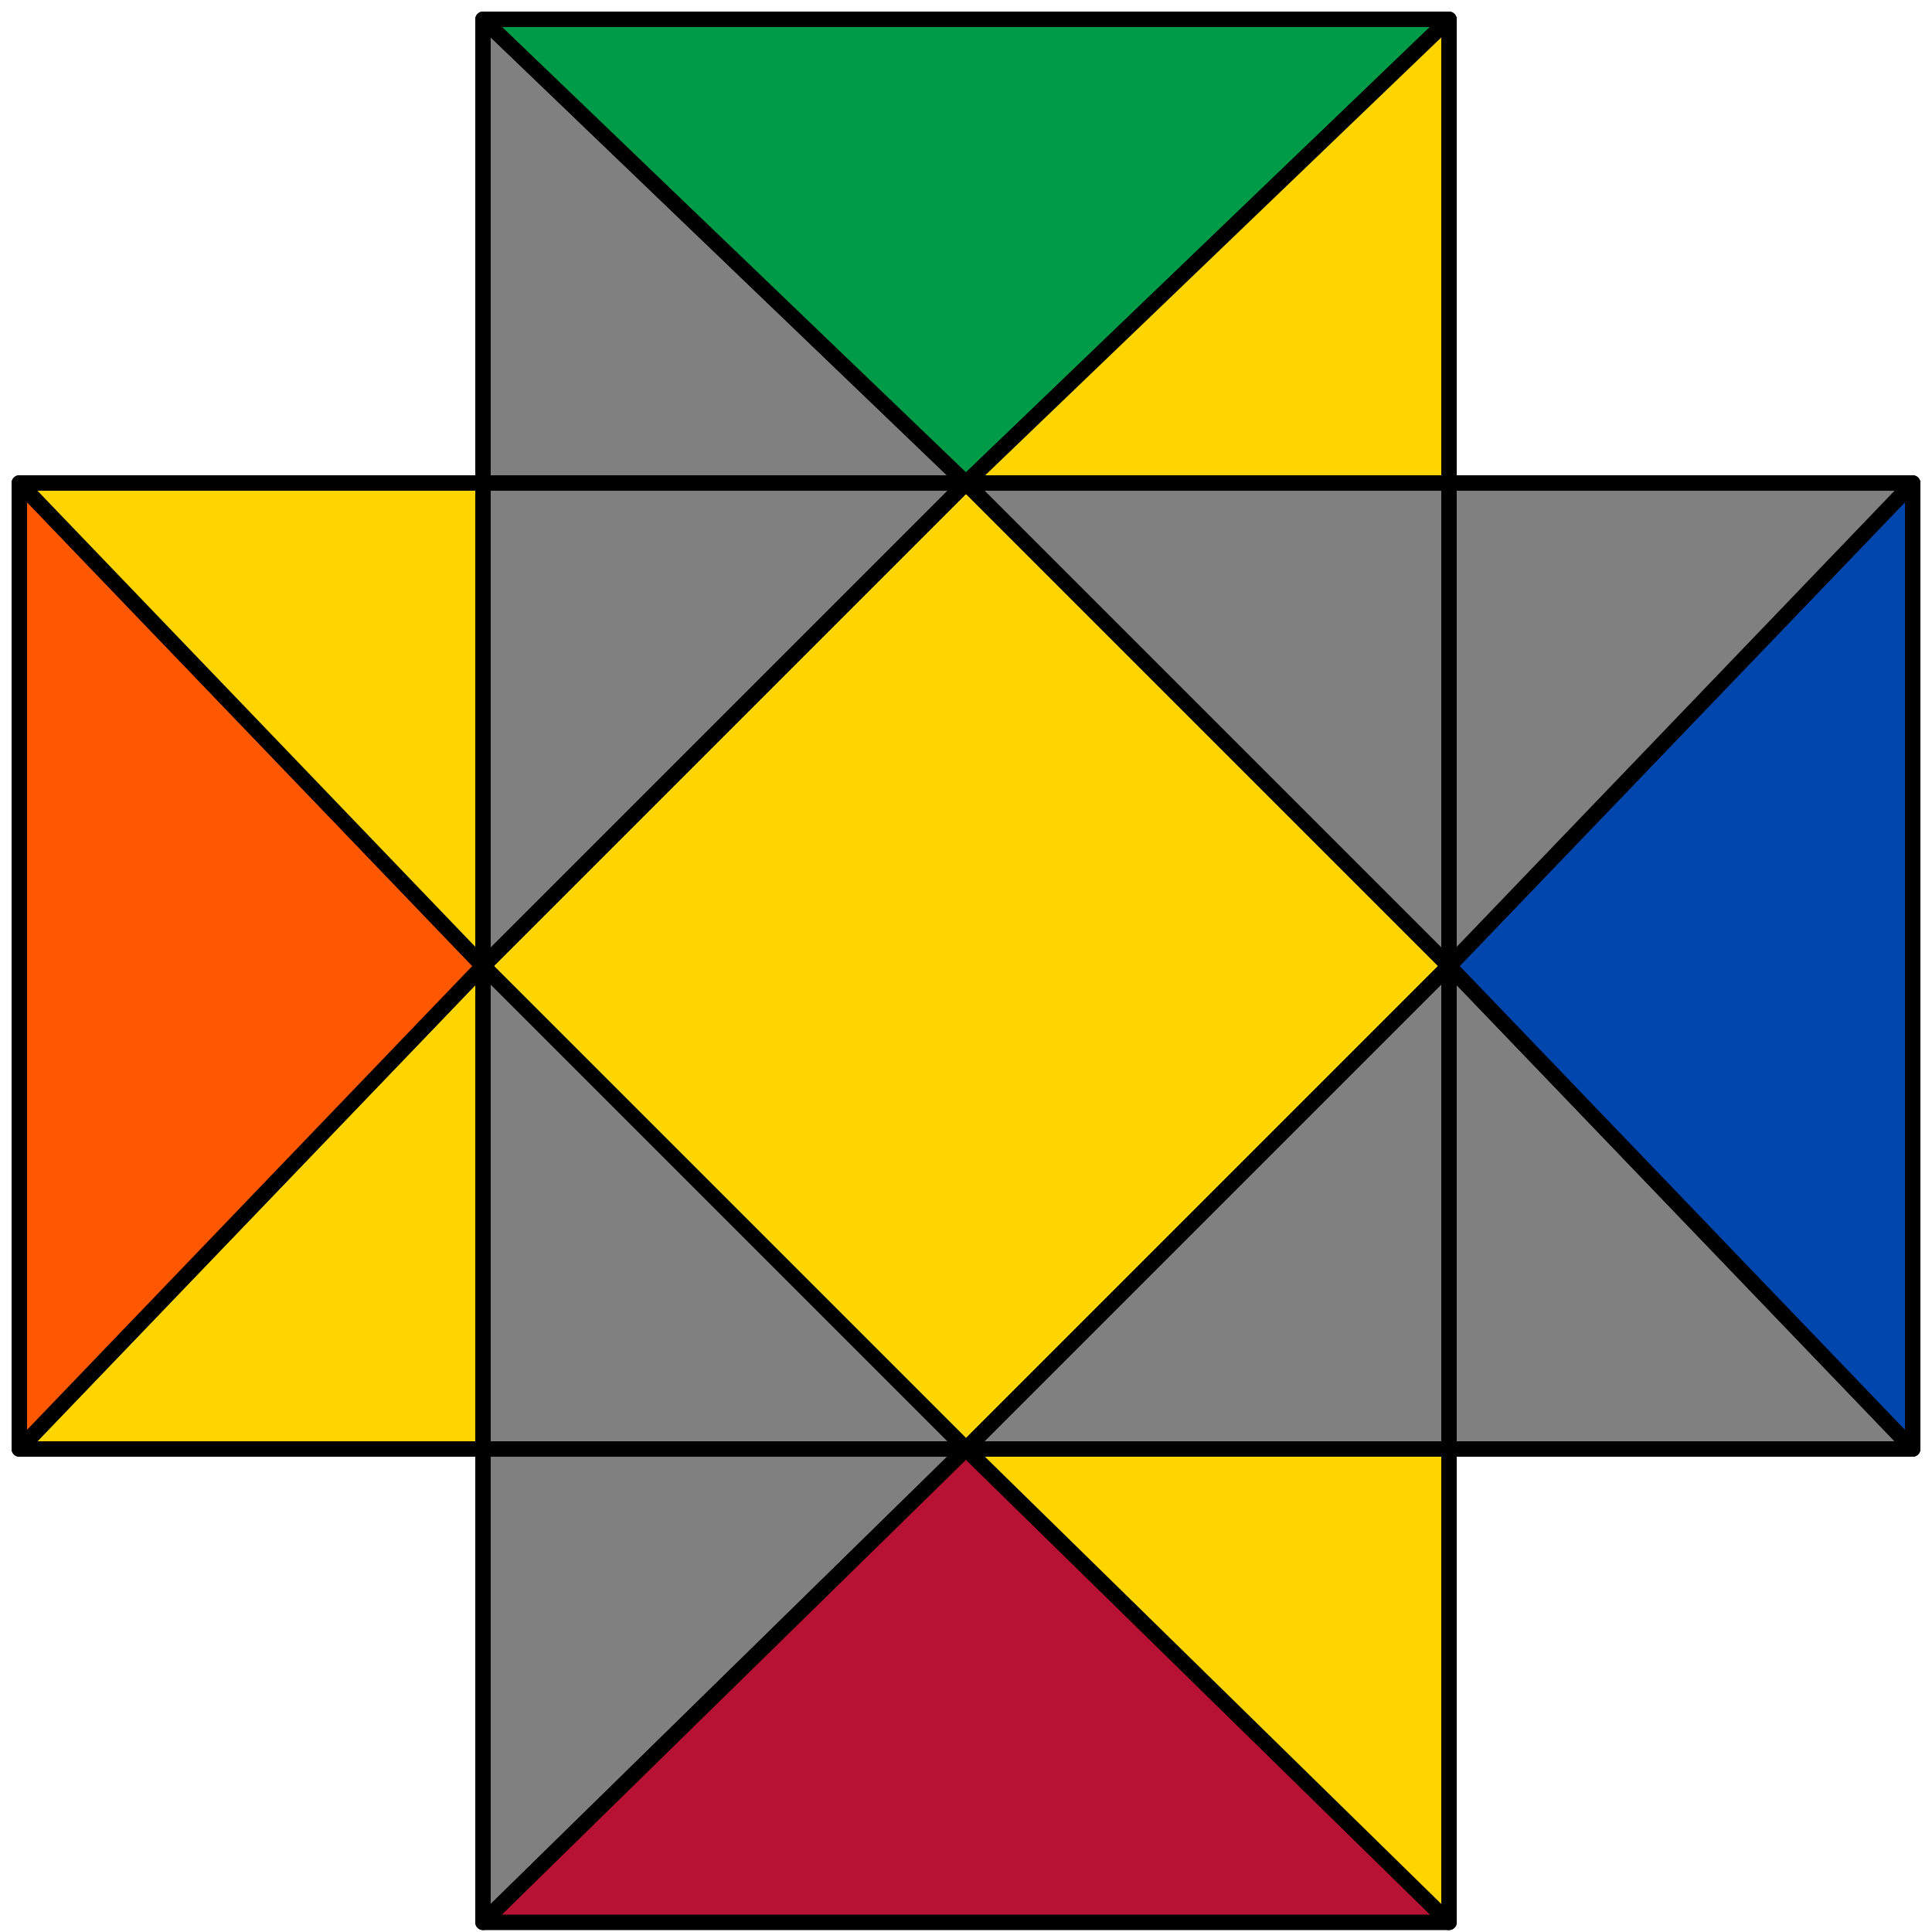
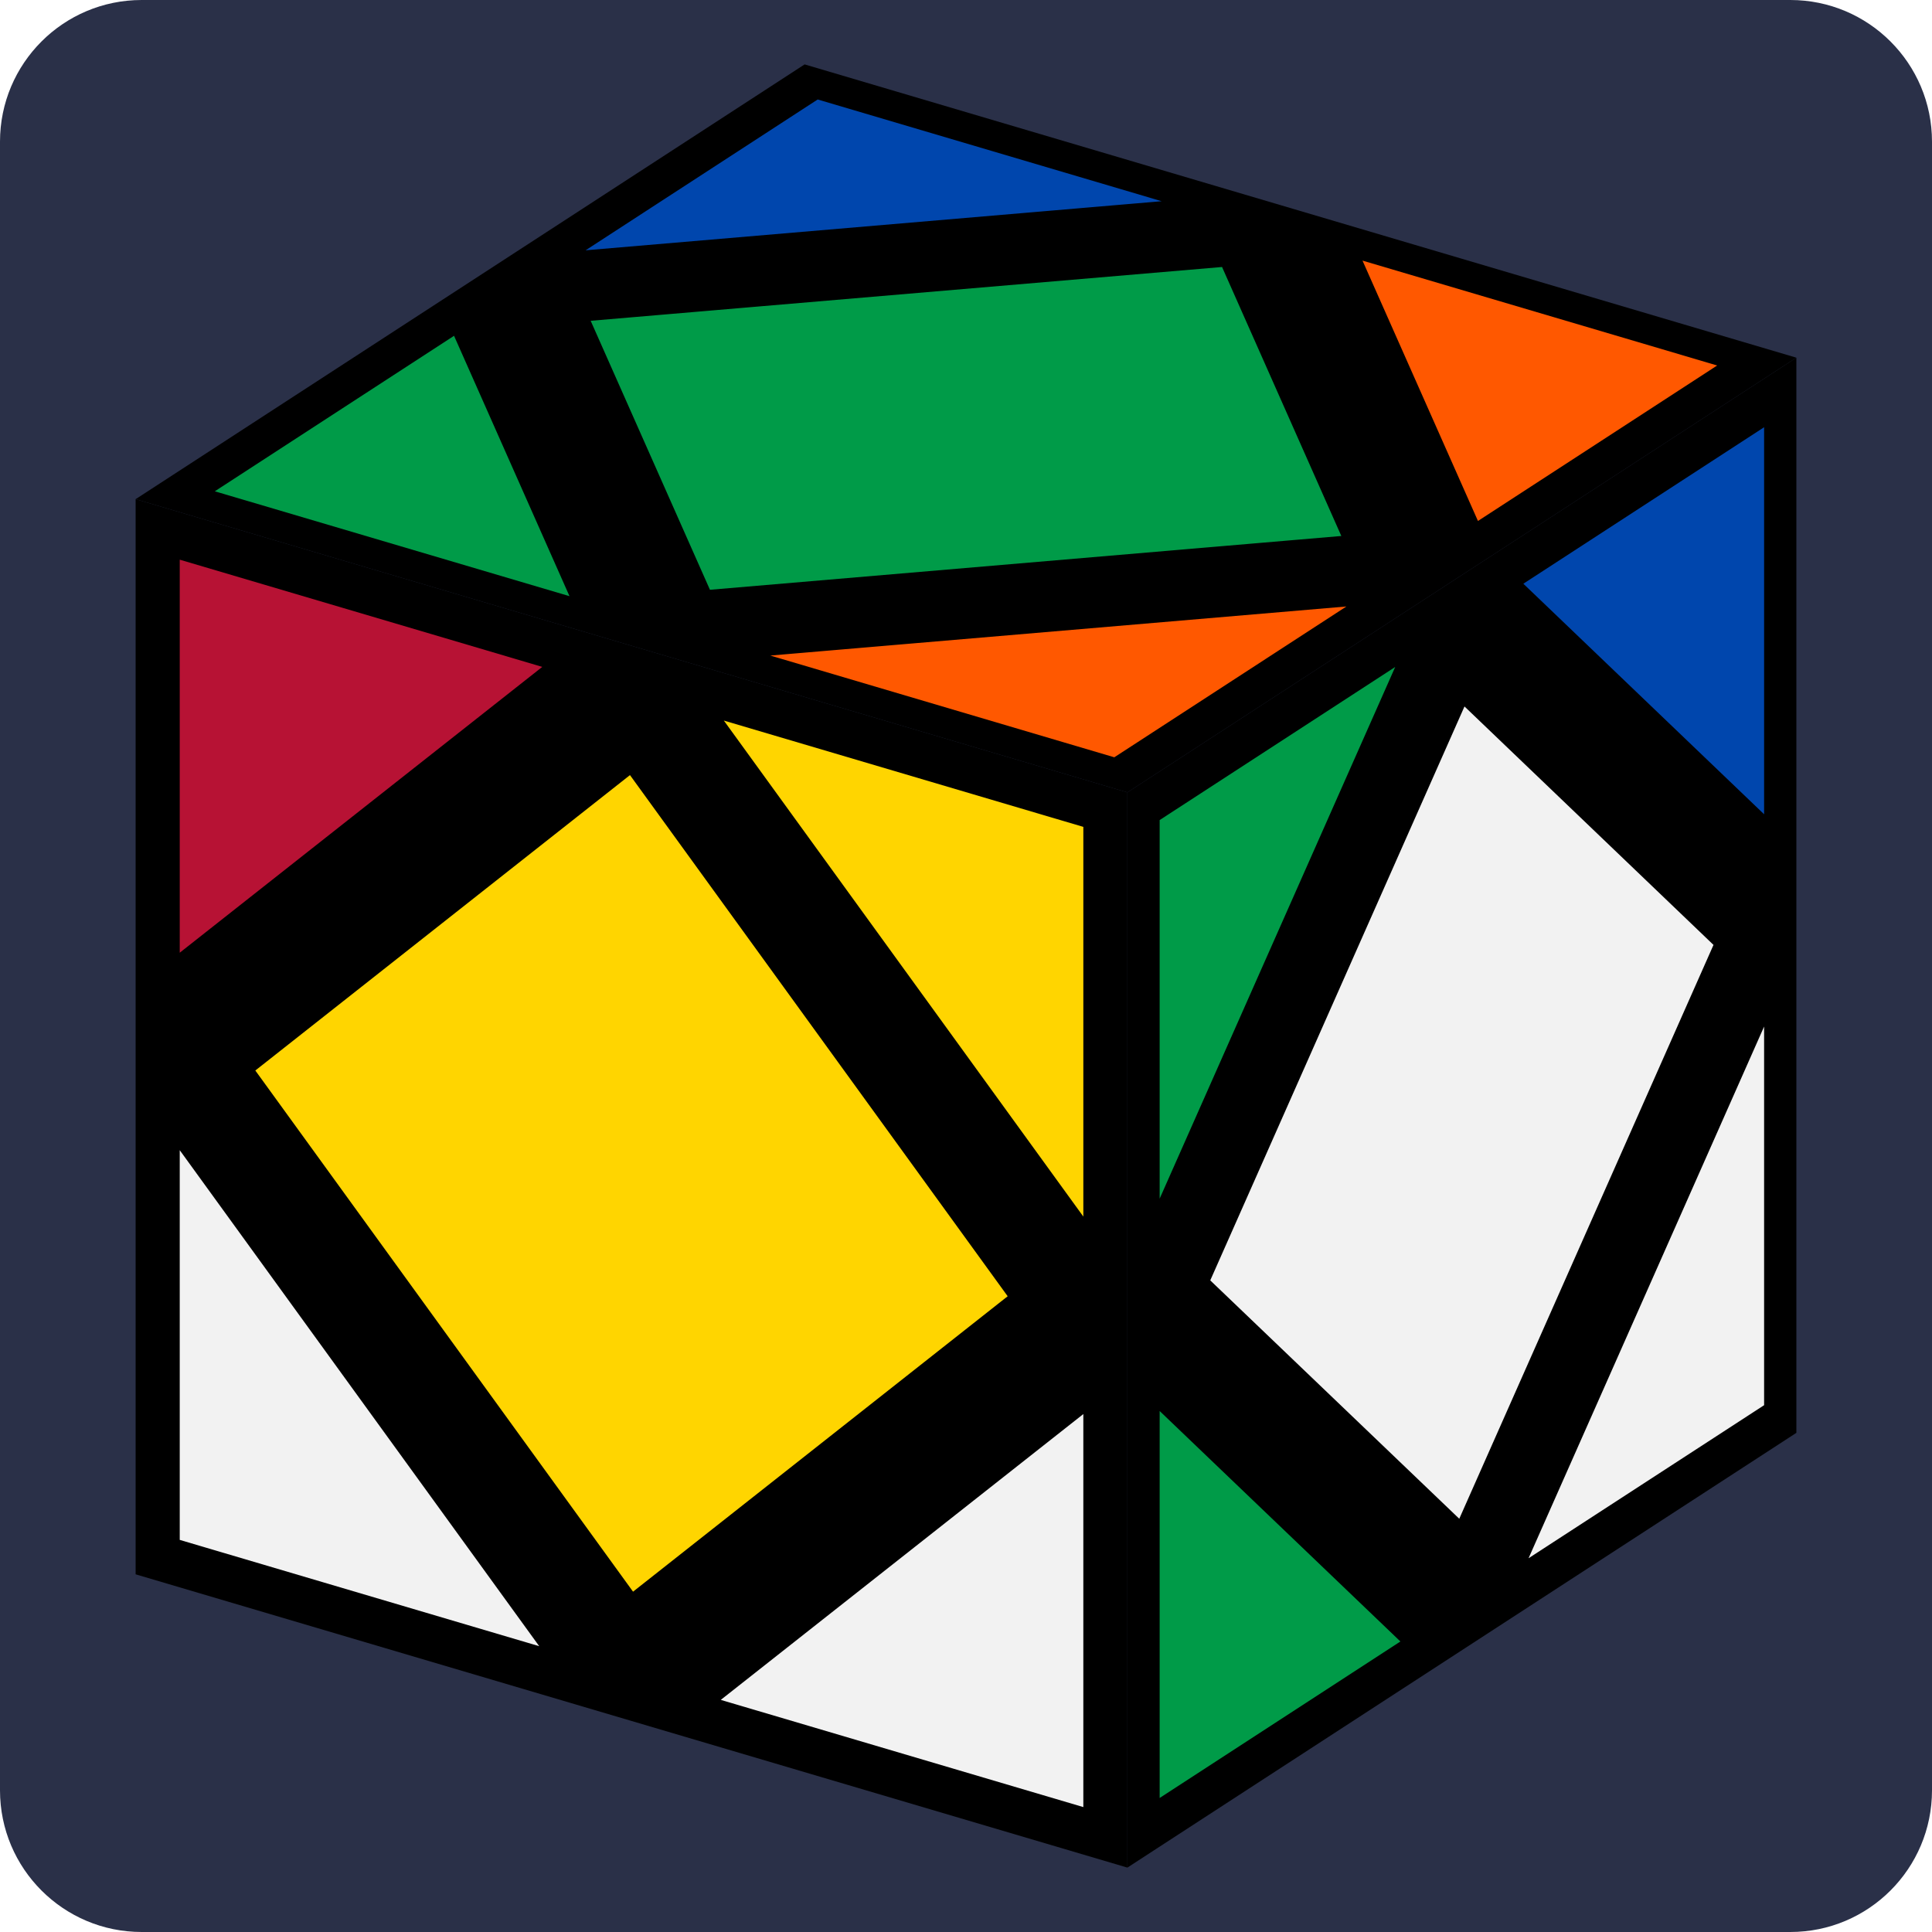
- <svg xmlns="http://www.w3.org/2000/svg" id="svg" viewBox="0 0 1000 1000" stroke="black" stroke-width="8" stroke-linejoin="round">
-   <polygon fill="#ffd500" points="500,250 750,500 500,750 250,500" />
-   <polygon fill="#808080" points="250,250 500,250 250,500" />
-   <polygon fill="#808080" points="750,250 500,250 750,500" />
-   <polygon fill="#808080" points="750,500 500,750 750,750" />
-   <polygon fill="#808080" points="250,500 500,750 250,750" />
-   <polygon fill="#808080" points="250,750 500,750 250,995" />
-   <polygon fill="#b71234" points="500,750 750,995 250,995" />
-   <polygon fill="#ffd500" points="750,750 500,750 750,995" />
-   <polygon fill="#808080" points="750,750 750,500 990,750" />
-   <polygon fill="#0046ad" points="990,750 990,250 750,500" />
-   <polygon fill="#808080" points="750,250 750,500 990,250" />
-   <polygon fill="#808080" points="250,250 500,250 250,10" />
-   <polygon fill="#009b48" points="500,250 250,10 750,10" />
-   <polygon fill="#ffd500" points="750,250 500,250 750,10" />
-   <polygon fill="#ffd500" points="250,750 250,500 10,750" />
-   <polygon fill="#ff5800" points="10,750 10,250 250,500" />
-   <polygon fill="#ffd500" points="250,250 250,500 10,250" />
+ <svg xmlns="http://www.w3.org/2000/svg" viewBox="0 0 300 300" role="img" aria-label="Sarah Adv · Sledge Sledge y2 z Sledge y2 Sledge z case, Skewb">
+   <rect x="0" y="0" width="300" height="300" rx="22" fill="#2a3048" />
+   <path d="M278.94 55.54L175.06 123.04L21.06 77.51L124.94 10.00Z" fill="#000000" />
+   <path d="M175.06 290.00L175.06 123.04L21.06 77.51L21.06 244.46Z" fill="#000000" />
+   <path d="M175.06 290.00L175.06 123.04L278.94 55.54L278.94 222.49Z" fill="#000000" />
+   <path d="M126.78 14.14L86.26 40.47L186.83 31.90Z" fill="#0046ad" stroke="#000000" stroke-width="2.4" stroke-linejoin="round" />
+   <path d="M275.13 218.85L275.13 153.73L234.62 245.17Z" fill="#f2f2f2" stroke="#000000" stroke-width="2.4" stroke-linejoin="round" />
+   <path d="M26.71 240.01L86.77 257.77L26.71 174.90Z" fill="#f2f2f2" stroke="#000000" stroke-width="2.4" stroke-linejoin="round" />
+   <path d="M269.48 56.34L228.97 82.67L209.42 38.58Z" fill="#ff5800" stroke="#000000" stroke-width="2.4" stroke-linejoin="round" />
+   <path d="M275.13 64.13L234.62 90.46L275.13 129.25Z" fill="#0046ad" stroke="#000000" stroke-width="2.4" stroke-linejoin="round" />
+   <path d="M210.06 84.28L109.49 92.85L89.94 48.76L190.51 40.19Z" fill="#009b48" stroke="#000000" stroke-width="2.4" stroke-linejoin="round" />
+   <path d="M186.49 199.10L227.00 107.65L267.51 146.44L227.00 237.88Z" fill="#f2f2f2" stroke="#000000" stroke-width="2.4" stroke-linejoin="round" />
+   <path d="M30.52 76.70L90.58 94.46L71.03 50.37Z" fill="#009b48" stroke="#000000" stroke-width="2.4" stroke-linejoin="round" />
+   <path d="M26.71 85.30L86.77 103.06L26.71 150.41Z" fill="#b71234" stroke="#000000" stroke-width="2.4" stroke-linejoin="round" />
+   <path d="M178.87 281.40L178.87 216.29L219.38 255.07Z" fill="#009b48" stroke="#000000" stroke-width="2.4" stroke-linejoin="round" />
+   <path d="M158.12 201.51L98.06 118.64L38.00 166.00L98.06 248.87Z" fill="#ffd500" stroke="#000000" stroke-width="2.4" stroke-linejoin="round" />
+   <path d="M169.42 282.21L169.42 217.10L109.36 264.45Z" fill="#f2f2f2" stroke="#000000" stroke-width="2.4" stroke-linejoin="round" />
+   <path d="M173.22 118.90L113.17 101.14L213.74 92.57Z" fill="#ff5800" stroke="#000000" stroke-width="2.4" stroke-linejoin="round" />
+   <path d="M178.87 126.69L219.38 100.36L178.87 191.80Z" fill="#009b48" stroke="#000000" stroke-width="2.4" stroke-linejoin="round" />
+   <path d="M169.42 127.50L169.42 192.61L109.36 109.74Z" fill="#ffd500" stroke="#000000" stroke-width="2.4" stroke-linejoin="round" />
</svg>
